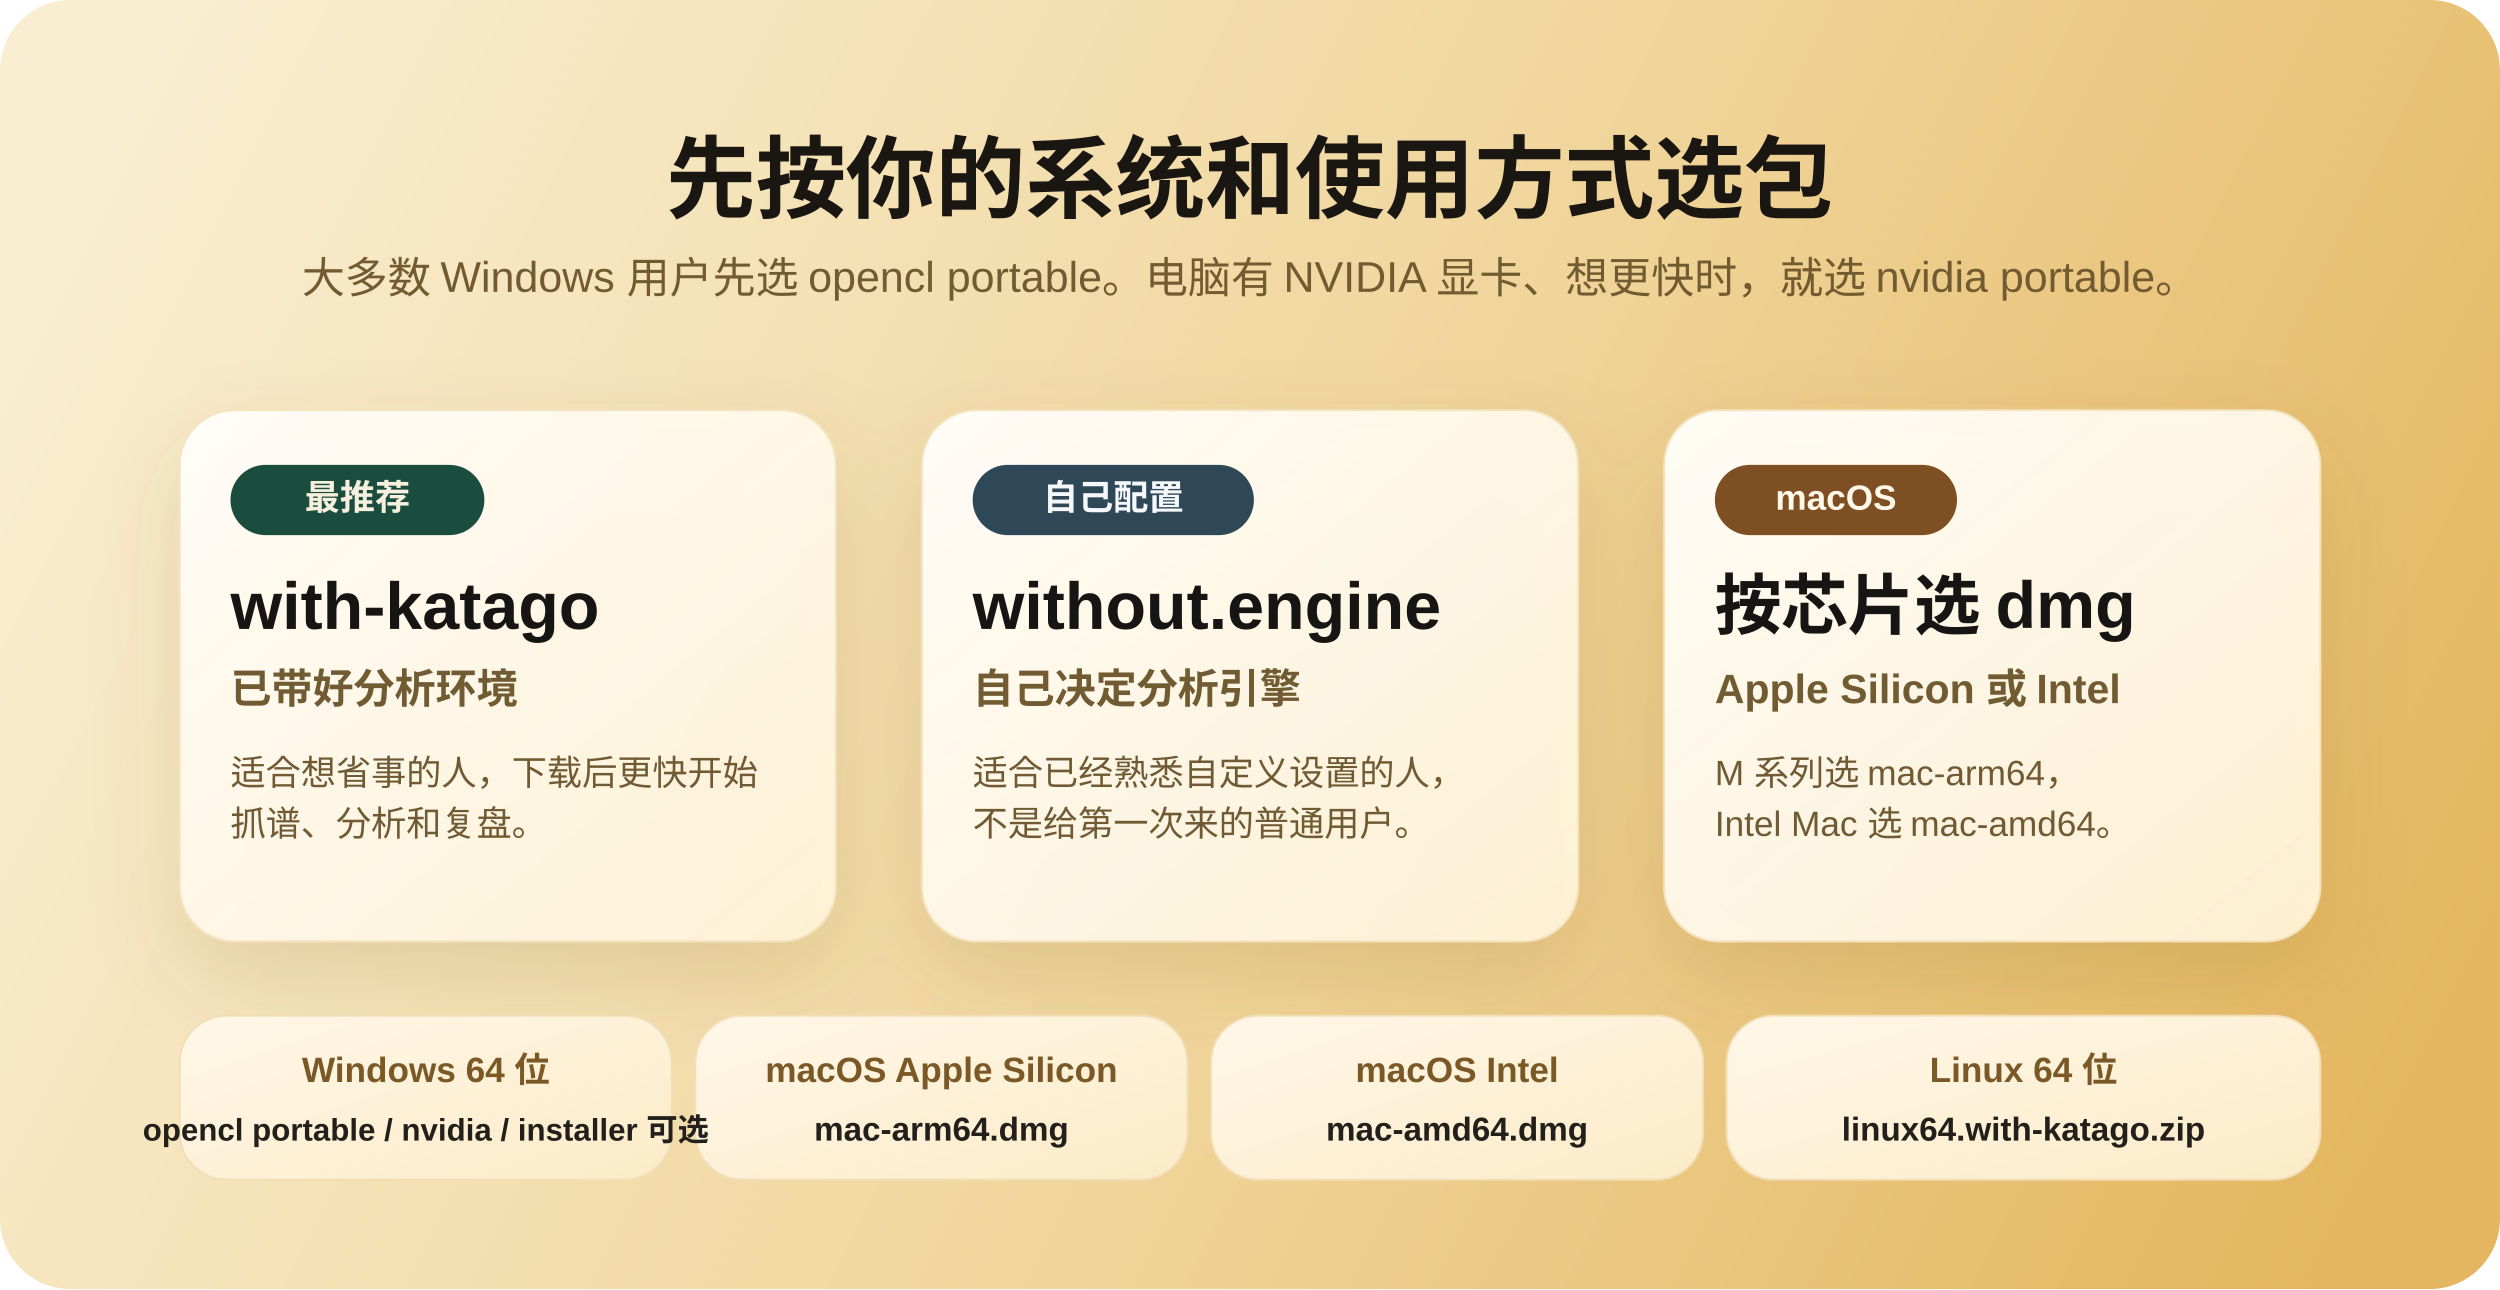
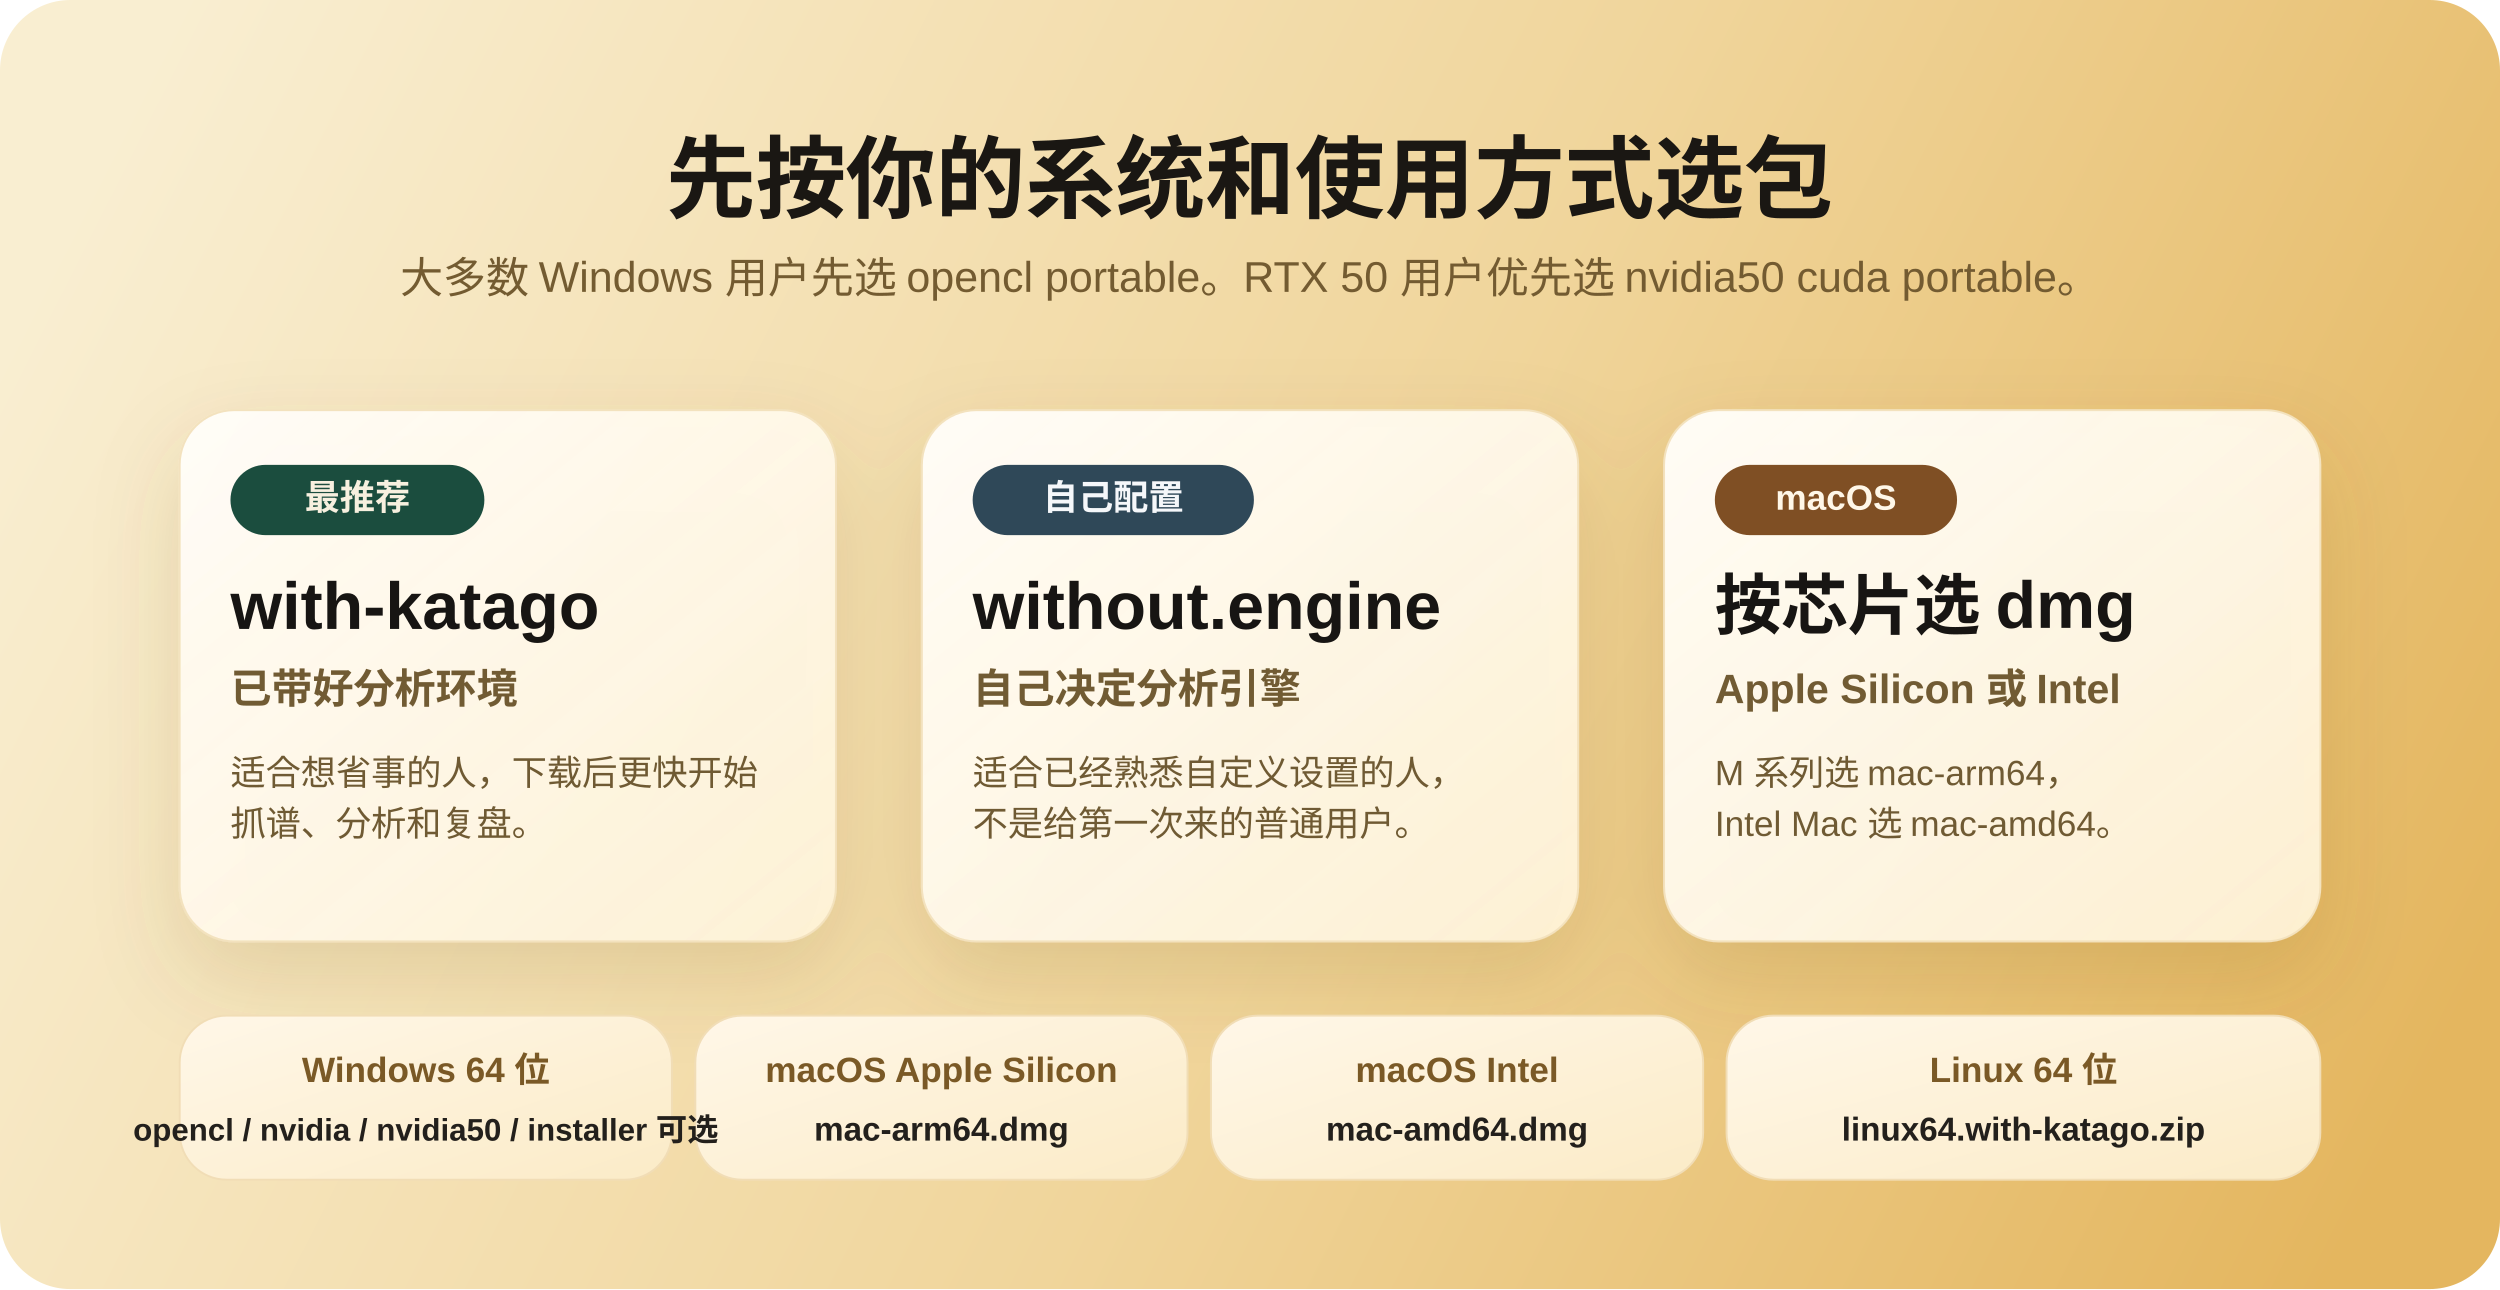
<svg xmlns="http://www.w3.org/2000/svg" width="1280" height="660" viewBox="0 0 1280 660" fill="none">
  <defs>
    <linearGradient id="bg" x1="70" y1="44" x2="1210" y2="620" gradientUnits="userSpaceOnUse">
      <stop stop-color="#F9EED1" />
      <stop offset="0.54" stop-color="#F0D59B" />
      <stop offset="1" stop-color="#E4B65F" />
    </linearGradient>
    <linearGradient id="panel" x1="0" y1="0" x2="1" y2="1">
      <stop stop-color="#FFFDF8" stop-opacity="0.98" />
      <stop offset="1" stop-color="#FFF3D8" stop-opacity="0.93" />
    </linearGradient>
    <linearGradient id="platform" x1="0" y1="0" x2="1" y2="1">
      <stop stop-color="#FFF7E8" />
      <stop offset="1" stop-color="#FBEBC7" />
    </linearGradient>
    <filter id="shadow" x="0" y="0" width="1280" height="660" filterUnits="userSpaceOnUse" color-interpolation-filters="sRGB">
      <feDropShadow dx="0" dy="18" stdDeviation="22" flood-color="#6D4B16" flood-opacity="0.15" />
    </filter>
  </defs>
  <rect width="1280" height="660" rx="36" fill="url(#bg)" />
  <text x="640" y="108" text-anchor="middle" font-family="PingFang SC, Hiragino Sans GB, Microsoft YaHei, Segoe UI, Arial, sans-serif" font-size="46" font-weight="800" fill="#1A1713">先按你的系统和使用方式选包</text>
-   <text x="640" y="150" text-anchor="middle" font-family="PingFang SC, Hiragino Sans GB, Microsoft YaHei, Segoe UI, Arial, sans-serif" font-size="22" font-weight="500" fill="#735B31">大多数 Windows 用户先选 opencl portable。电脑有 NVIDIA 显卡、想更快时，就选 nvidia portable。</text>
+   <text x="640" y="150" text-anchor="middle" font-family="PingFang SC, Hiragino Sans GB, Microsoft YaHei, Segoe UI, Arial, sans-serif" font-size="22" font-weight="500" fill="#735B31">大多数 Windows 用户先选 opencl portable。RTX 50 用户优先选 nvidia50 cuda portable。</text>
  <g filter="url(#shadow)">
    <rect x="92" y="210" width="336" height="272" rx="28" fill="url(#panel)" stroke="#F3E2BE" />
    <rect x="472" y="210" width="336" height="272" rx="28" fill="url(#panel)" stroke="#F3E2BE" />
    <rect x="852" y="210" width="336" height="272" rx="28" fill="url(#panel)" stroke="#F3E2BE" />
  </g>
  <rect x="118" y="238" width="130" height="36" rx="18" fill="#1B4D3E" />
  <text x="183" y="261" text-anchor="middle" font-family="PingFang SC, Hiragino Sans GB, Microsoft YaHei, Segoe UI, Arial, sans-serif" font-size="18" font-weight="700" fill="#F7F0DF">最推荐</text>
  <text x="118" y="322" font-family="Avenir Next, Segoe UI, Arial, sans-serif" font-size="34" font-weight="800" fill="#171513">with-katago</text>
  <text x="118" y="360" font-family="PingFang SC, Hiragino Sans GB, Microsoft YaHei, Segoe UI, Arial, sans-serif" font-size="21" font-weight="700" fill="#715B33">已带好分析环境</text>
  <text x="118" y="402" font-family="PingFang SC, Hiragino Sans GB, Microsoft YaHei, Segoe UI, Arial, sans-serif" font-size="18" font-weight="500" fill="#6F5A33">适合想省事的人，下载后更快开始</text>
  <text x="118" y="428" font-family="PingFang SC, Hiragino Sans GB, Microsoft YaHei, Segoe UI, Arial, sans-serif" font-size="18" font-weight="500" fill="#6F5A33">抓谱、分析和复盘。</text>
  <rect x="498" y="238" width="144" height="36" rx="18" fill="#2F4858" />
  <text x="570" y="261" text-anchor="middle" font-family="PingFang SC, Hiragino Sans GB, Microsoft YaHei, Segoe UI, Arial, sans-serif" font-size="18" font-weight="700" fill="#F5F7FA">自己配置</text>
  <text x="498" y="322" font-family="Avenir Next, Segoe UI, Arial, sans-serif" font-size="34" font-weight="800" fill="#171513">without.engine</text>
  <text x="498" y="360" font-family="PingFang SC, Hiragino Sans GB, Microsoft YaHei, Segoe UI, Arial, sans-serif" font-size="21" font-weight="700" fill="#715B33">自己决定分析引擎</text>
  <text x="498" y="402" font-family="PingFang SC, Hiragino Sans GB, Microsoft YaHei, Segoe UI, Arial, sans-serif" font-size="18" font-weight="500" fill="#6F5A33">适合已经熟悉自定义设置的人，</text>
  <text x="498" y="428" font-family="PingFang SC, Hiragino Sans GB, Microsoft YaHei, Segoe UI, Arial, sans-serif" font-size="18" font-weight="500" fill="#6F5A33">不是给第一次来的普通用户。</text>
  <rect x="878" y="238" width="124" height="36" rx="18" fill="#7F4F24" />
  <text x="940" y="261" text-anchor="middle" font-family="PingFang SC, Hiragino Sans GB, Microsoft YaHei, Segoe UI, Arial, sans-serif" font-size="18" font-weight="700" fill="#FFF7E8">macOS</text>
  <text x="878" y="322" font-family="PingFang SC, Hiragino Sans GB, Microsoft YaHei, Segoe UI, Arial, sans-serif" font-size="34" font-weight="800" fill="#171513">按芯片选 dmg</text>
  <text x="878" y="360" font-family="PingFang SC, Hiragino Sans GB, Microsoft YaHei, Segoe UI, Arial, sans-serif" font-size="21" font-weight="700" fill="#715B33">Apple Silicon 或 Intel</text>
  <text x="878" y="402" font-family="PingFang SC, Hiragino Sans GB, Microsoft YaHei, Segoe UI, Arial, sans-serif" font-size="18" font-weight="500" fill="#6F5A33">M 系列选 mac-arm64，</text>
  <text x="878" y="428" font-family="PingFang SC, Hiragino Sans GB, Microsoft YaHei, Segoe UI, Arial, sans-serif" font-size="18" font-weight="500" fill="#6F5A33">Intel Mac 选 mac-amd64。</text>
  <g>
    <rect x="92" y="520" width="252" height="84" rx="24" fill="url(#platform)" stroke="#F1DDB6" />
    <rect x="356" y="520" width="252" height="84" rx="24" fill="url(#platform)" stroke="#F1DDB6" />
    <rect x="620" y="520" width="252" height="84" rx="24" fill="url(#platform)" stroke="#F1DDB6" />
    <rect x="884" y="520" width="304" height="84" rx="24" fill="url(#platform)" stroke="#F1DDB6" />
    <text x="218" y="554" text-anchor="middle" font-family="PingFang SC, Hiragino Sans GB, Microsoft YaHei, Segoe UI, Arial, sans-serif" font-size="18" font-weight="700" fill="#7A5926">Windows 64 位</text>
-     <text x="218" y="584" text-anchor="middle" font-family="Avenir Next, Segoe UI, Arial, sans-serif" font-size="16" font-weight="600" fill="#23201C">opencl portable / nvidia / installer 可选</text>
+     <text x="218" y="584" text-anchor="middle" font-family="Avenir Next, Segoe UI, Arial, sans-serif" font-size="16" font-weight="600" fill="#23201C">opencl / nvidia / nvidia50 / installer 可选</text>
    <text x="482" y="554" text-anchor="middle" font-family="PingFang SC, Hiragino Sans GB, Microsoft YaHei, Segoe UI, Arial, sans-serif" font-size="18" font-weight="700" fill="#7A5926">macOS Apple Silicon</text>
    <text x="482" y="584" text-anchor="middle" font-family="Avenir Next, Segoe UI, Arial, sans-serif" font-size="17" font-weight="600" fill="#23201C">mac-arm64.dmg</text>
    <text x="746" y="554" text-anchor="middle" font-family="PingFang SC, Hiragino Sans GB, Microsoft YaHei, Segoe UI, Arial, sans-serif" font-size="18" font-weight="700" fill="#7A5926">macOS Intel</text>
    <text x="746" y="584" text-anchor="middle" font-family="Avenir Next, Segoe UI, Arial, sans-serif" font-size="17" font-weight="600" fill="#23201C">mac-amd64.dmg</text>
    <text x="1036" y="554" text-anchor="middle" font-family="PingFang SC, Hiragino Sans GB, Microsoft YaHei, Segoe UI, Arial, sans-serif" font-size="18" font-weight="700" fill="#7A5926">Linux 64 位</text>
    <text x="1036" y="584" text-anchor="middle" font-family="Avenir Next, Segoe UI, Arial, sans-serif" font-size="17" font-weight="600" fill="#23201C">linux64.with-katago.zip</text>
  </g>
</svg>
